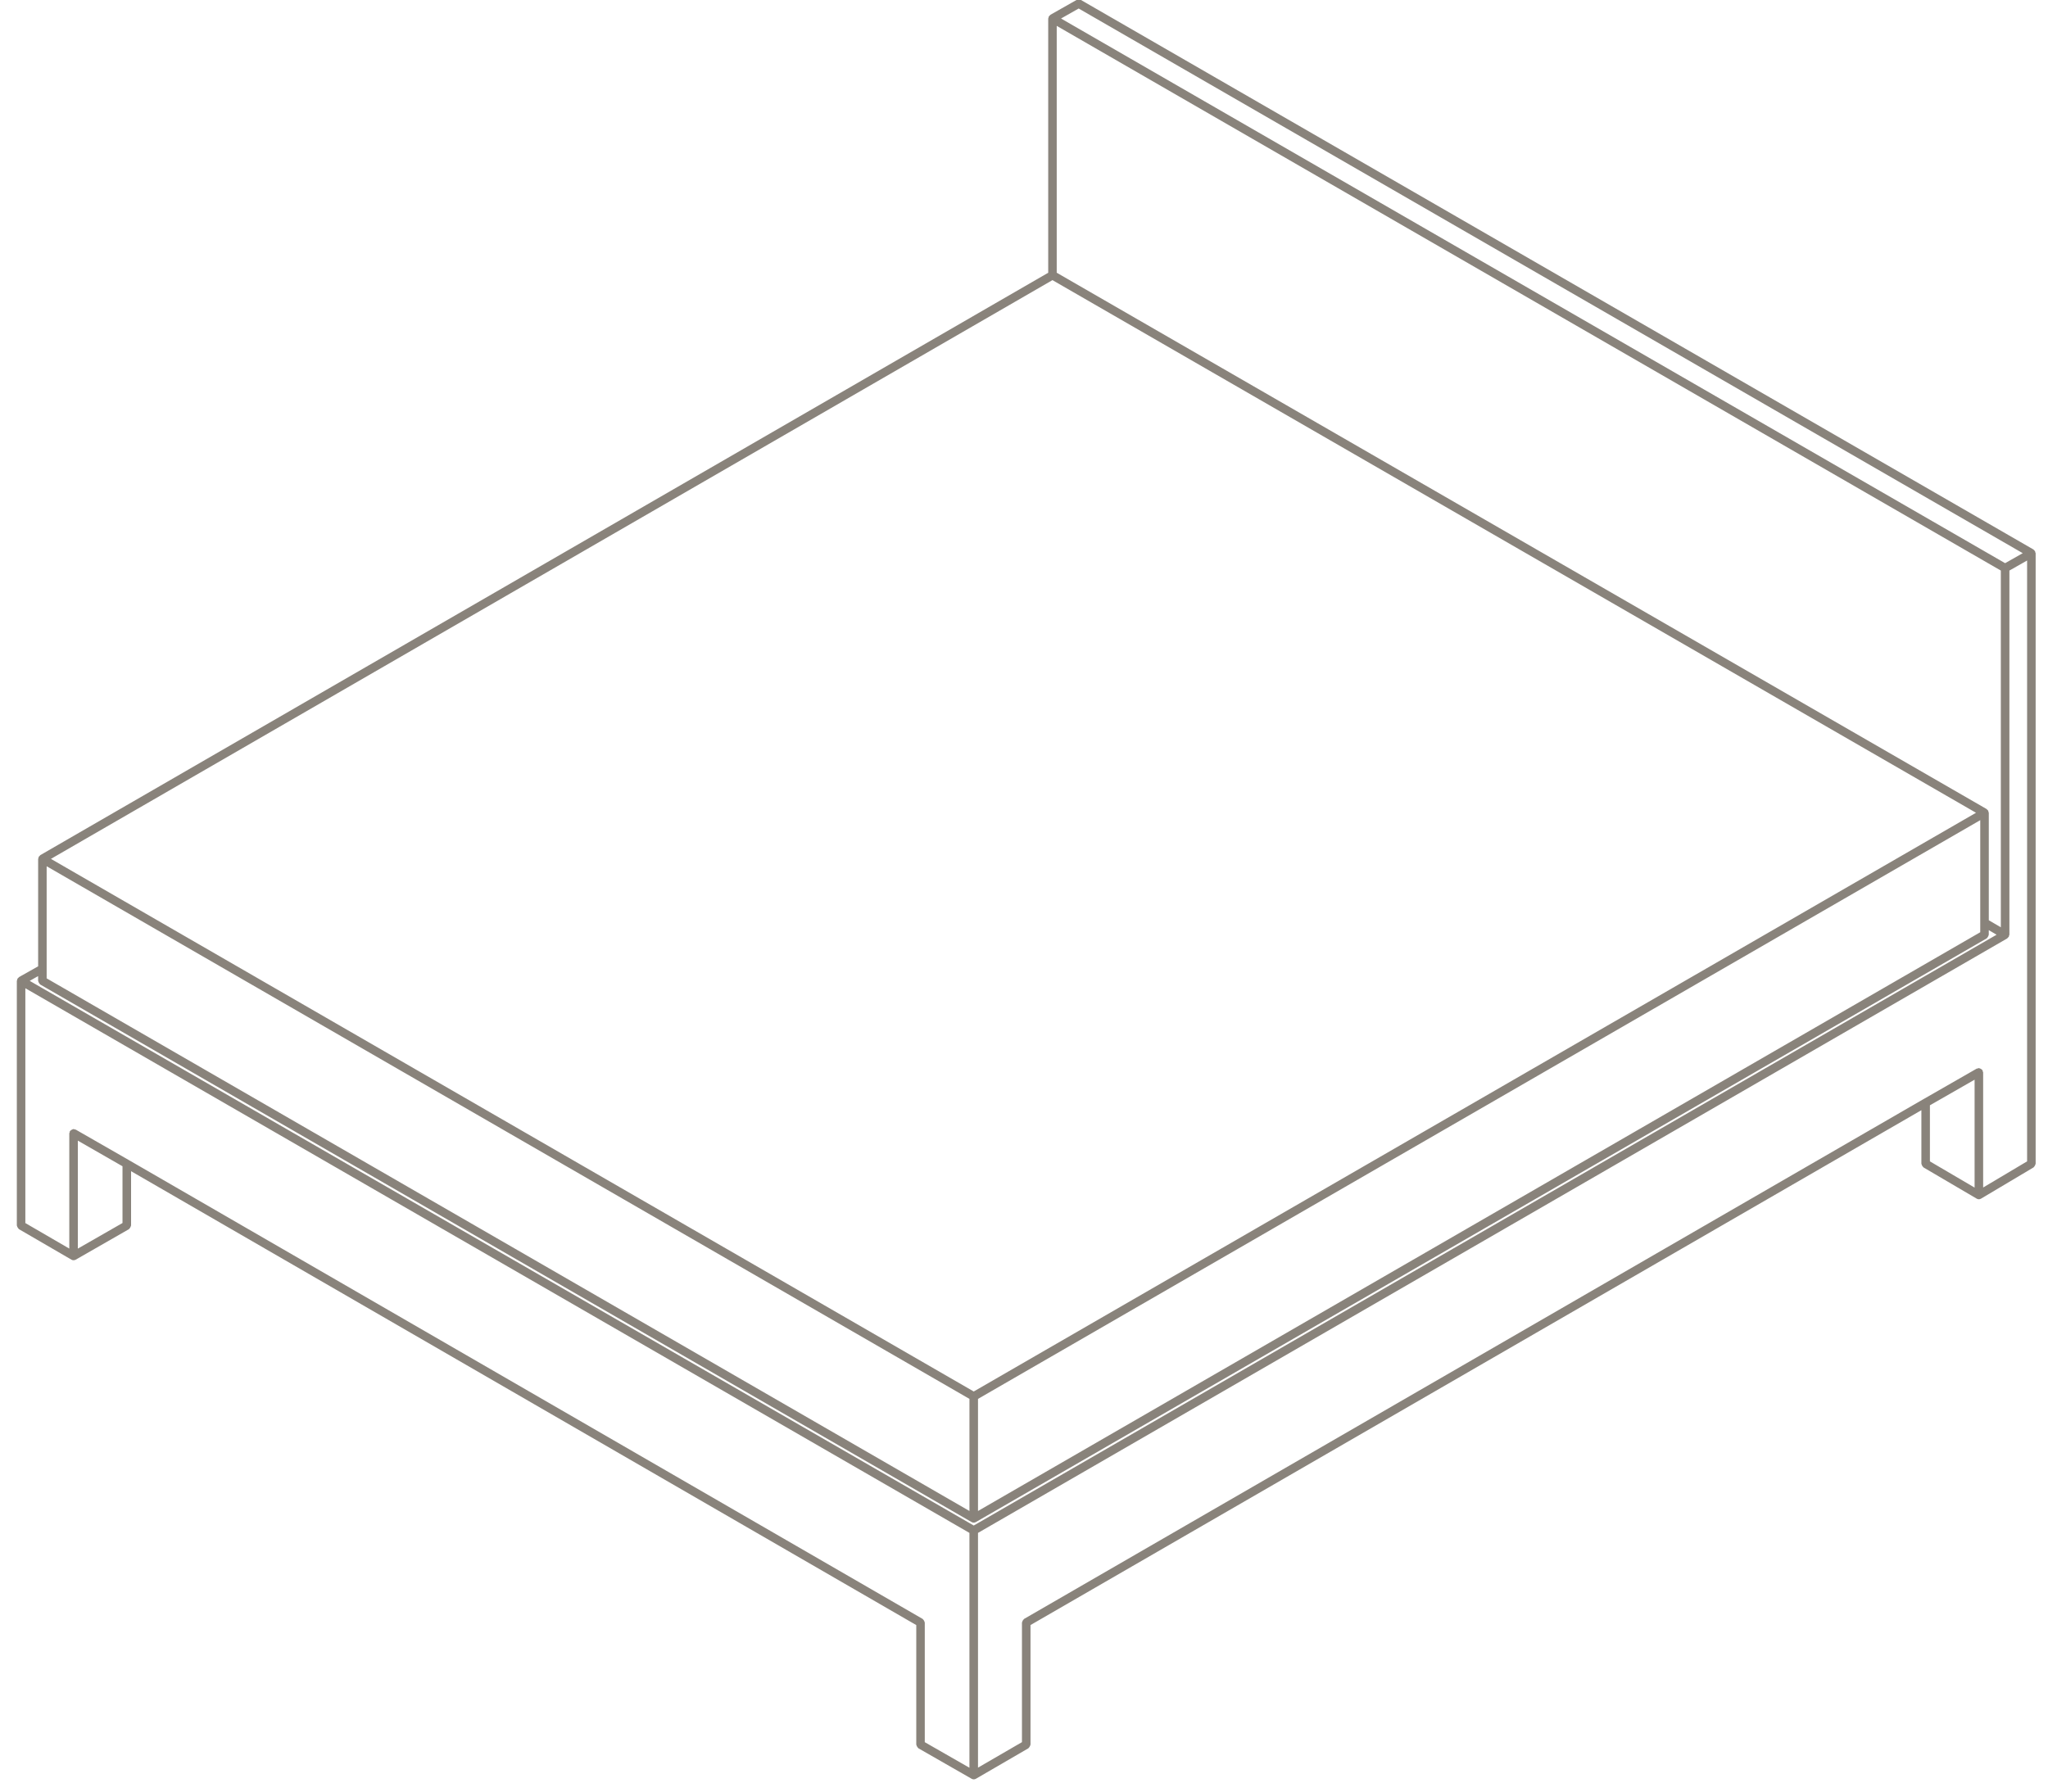
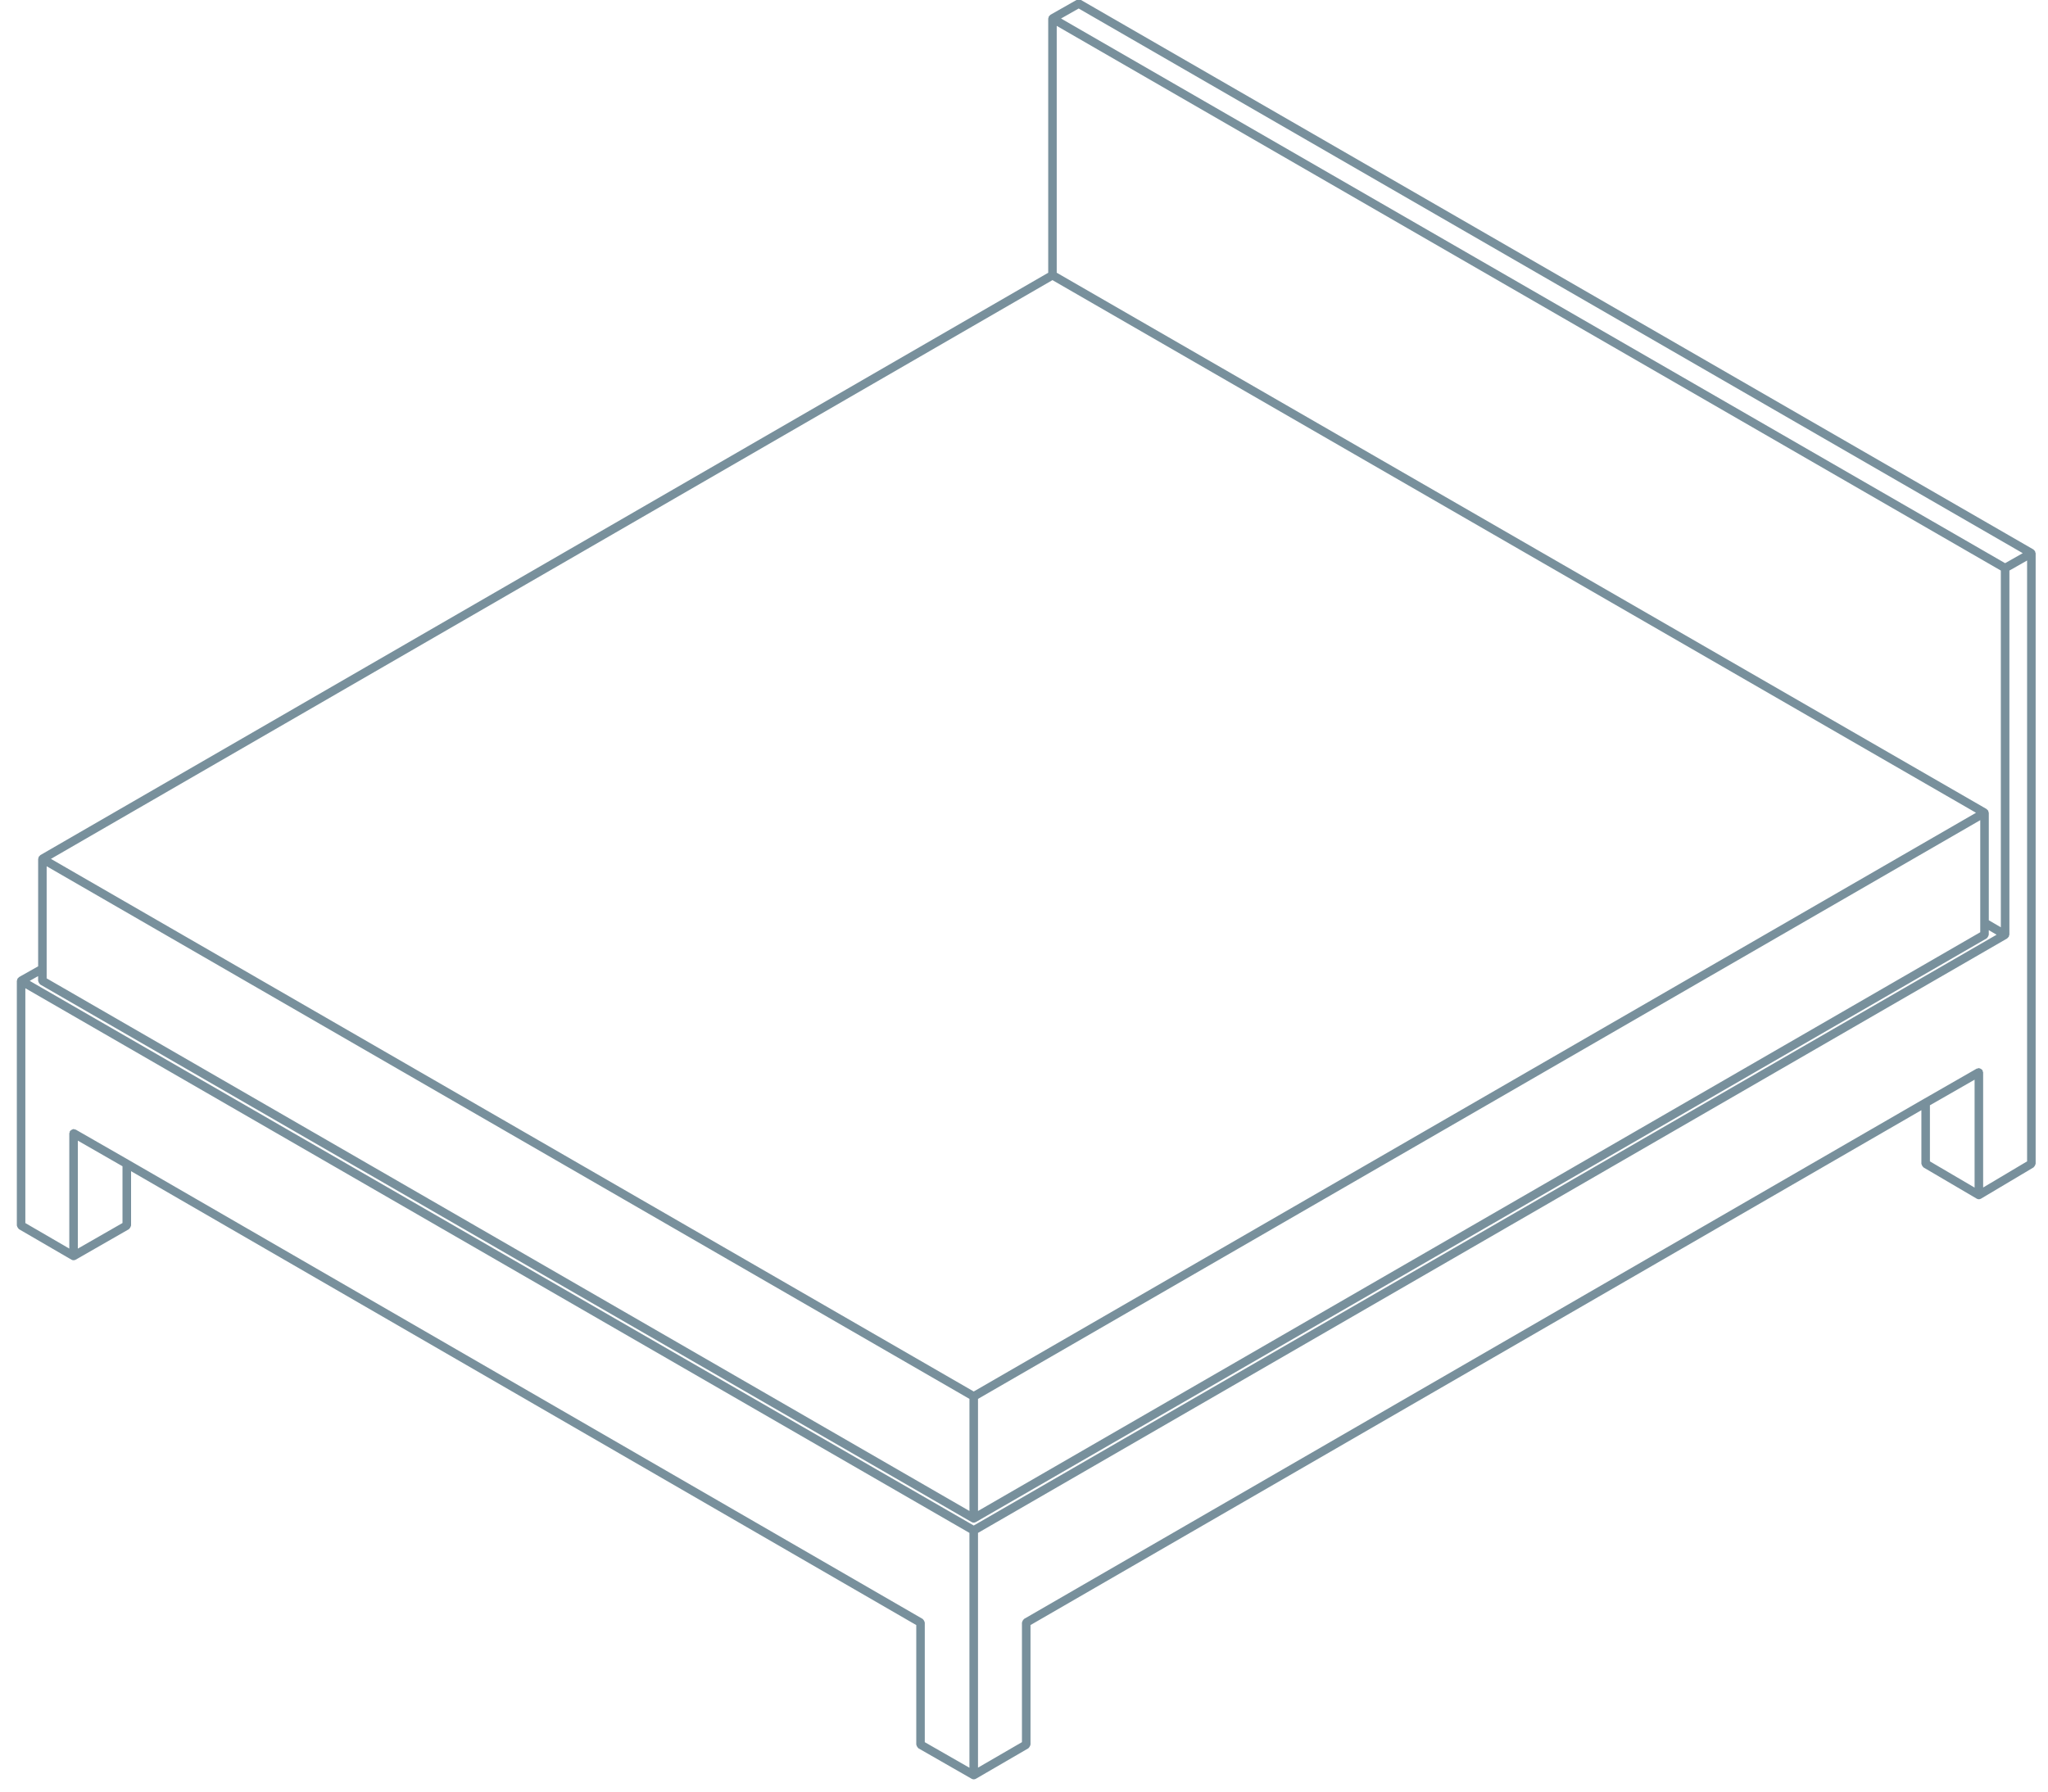
<svg xmlns="http://www.w3.org/2000/svg" width="96px" height="84px" viewBox="0 0 96 84" version="1.1">
  <defs />
  <g id="Page-1" stroke="none" stroke-width="1" fill="none" fill-rule="evenodd">
-     <g id="noun_1137022_cc" transform="translate(0, -1)" fill="#89837B">
-       <path d="M95.396,26.864 C95.393,26.856 95.398,26.847 95.393,26.839 C95.388,26.83 95.377,26.83 95.372,26.822 C95.36,26.807 95.351,26.797 95.337,26.785 C95.329,26.779 95.328,26.768 95.319,26.764 L50.664,0.996 C50.656,0.991 50.646,0.996 50.638,0.993 C50.614,0.983 50.592,0.984 50.567,0.984 C50.54,0.984 50.517,0.983 50.493,0.993 C50.484,0.996 50.475,0.992 50.467,0.996 L49.237,1.694 C49.228,1.699 49.228,1.71 49.22,1.715 C49.204,1.726 49.195,1.736 49.183,1.751 C49.177,1.759 49.167,1.759 49.162,1.768 C49.158,1.776 49.162,1.786 49.159,1.794 C49.152,1.811 49.148,1.824 49.146,1.842 C49.144,1.852 49.135,1.858 49.135,1.868 L49.135,13.788 L1.886,41.095 C1.878,41.1 1.877,41.111 1.87,41.117 C1.856,41.128 1.846,41.138 1.835,41.152 C1.829,41.159 1.818,41.16 1.814,41.169 C1.81,41.178 1.814,41.187 1.811,41.196 C1.804,41.213 1.8,41.226 1.798,41.244 C1.797,41.253 1.788,41.259 1.788,41.269 L1.788,46.306 L0.89,46.812 C0.882,46.818 0.881,46.828 0.873,46.833 C0.858,46.845 0.848,46.854 0.837,46.869 C0.831,46.877 0.82,46.878 0.816,46.886 C0.812,46.894 0.816,46.904 0.813,46.912 C0.806,46.929 0.803,46.942 0.8,46.96 C0.799,46.97 0.789,46.976 0.789,46.985 L0.789,58.458 C0.789,58.468 0.798,58.474 0.799,58.482 C0.802,58.508 0.814,58.527 0.827,58.549 C0.84,58.572 0.851,58.592 0.872,58.609 C0.879,58.615 0.88,58.626 0.888,58.63 L3.348,60.06 C3.38,60.08 3.414,60.087 3.449,60.087 C3.483,60.087 3.517,60.079 3.549,60.061 L6.043,58.631 C6.051,58.626 6.052,58.615 6.06,58.61 C6.081,58.593 6.092,58.575 6.105,58.551 C6.118,58.529 6.129,58.509 6.133,58.484 C6.134,58.474 6.144,58.468 6.144,58.459 L6.144,55.912 L42.95,77.193 L42.95,82.798 C42.95,82.808 42.959,82.814 42.961,82.823 C42.964,82.848 42.976,82.868 42.989,82.89 C43.003,82.913 43.013,82.932 43.034,82.949 C43.041,82.955 43.042,82.966 43.051,82.97 L45.545,84.399 C45.577,84.417 45.611,84.426 45.645,84.426 C45.679,84.426 45.714,84.416 45.746,84.399 L48.206,82.969 C48.214,82.965 48.215,82.954 48.222,82.948 C48.243,82.931 48.254,82.912 48.267,82.888 C48.28,82.866 48.292,82.847 48.295,82.821 C48.296,82.812 48.305,82.806 48.305,82.797 L48.305,77.192 L90.065,53.052 L90.065,55.564 C90.065,55.574 90.074,55.58 90.075,55.588 C90.079,55.614 90.091,55.633 90.103,55.655 C90.117,55.679 90.127,55.699 90.149,55.715 C90.156,55.721 90.156,55.731 90.165,55.736 L92.658,57.2 C92.69,57.219 92.724,57.228 92.759,57.228 C92.794,57.228 92.829,57.218 92.862,57.199 L95.322,55.735 C95.33,55.73 95.331,55.72 95.338,55.714 C95.359,55.698 95.369,55.678 95.383,55.654 C95.397,55.63 95.408,55.612 95.411,55.587 C95.412,55.577 95.421,55.571 95.421,55.563 L95.421,26.938 C95.421,26.928 95.412,26.922 95.41,26.913 C95.406,26.895 95.402,26.881 95.396,26.864 L95.396,26.864 Z M90.465,52.822 L92.559,51.622 L92.559,56.681 L90.465,55.452 L90.465,52.822 L90.465,52.822 Z M92.938,51.229 C92.933,51.211 92.941,51.194 92.931,51.178 C92.926,51.169 92.915,51.168 92.91,51.16 C92.894,51.139 92.875,51.129 92.852,51.115 C92.829,51.101 92.81,51.091 92.784,51.088 C92.774,51.086 92.768,51.076 92.758,51.076 C92.739,51.076 92.727,51.092 92.709,51.097 C92.692,51.101 92.675,51.093 92.658,51.103 L90.165,52.533 C90.165,52.533 90.165,52.533 90.164,52.533 L48.004,76.904 C47.995,76.91 47.995,76.92 47.987,76.925 C47.966,76.942 47.956,76.961 47.942,76.984 C47.929,77.007 47.917,77.027 47.914,77.052 C47.913,77.062 47.904,77.068 47.904,77.077 L47.904,82.682 L45.844,83.877 L45.844,72.871 L94.089,44.998 C94.098,44.994 94.098,44.982 94.106,44.977 C94.122,44.965 94.131,44.954 94.143,44.938 C94.148,44.931 94.158,44.934 94.162,44.926 C94.167,44.918 94.162,44.908 94.166,44.9 C94.173,44.883 94.177,44.87 94.18,44.85 C94.181,44.841 94.191,44.835 94.191,44.826 L94.191,27.751 L95.02,27.28 L95.02,55.451 L92.96,56.677 L92.96,51.277 C92.959,51.258 92.943,51.246 92.938,51.229 L92.938,51.229 Z M43.34,77.053 C43.337,77.028 43.325,77.008 43.312,76.985 C43.298,76.963 43.288,76.943 43.267,76.926 C43.259,76.92 43.259,76.91 43.25,76.905 L6.043,55.393 L6.043,55.393 L3.549,53.962 C3.533,53.953 3.515,53.96 3.498,53.955 C3.48,53.95 3.468,53.935 3.449,53.935 C3.439,53.935 3.433,53.944 3.423,53.945 C3.397,53.949 3.379,53.961 3.356,53.973 C3.333,53.986 3.313,53.997 3.296,54.019 C3.291,54.027 3.28,54.027 3.275,54.035 C3.266,54.052 3.273,54.069 3.269,54.086 C3.264,54.104 3.248,54.116 3.248,54.135 L3.248,59.541 L1.188,58.344 L1.188,47.334 L45.442,72.871 L45.442,83.882 L43.349,82.683 L43.349,77.079 C43.35,77.068 43.341,77.062 43.34,77.053 L43.34,77.053 Z M3.649,54.48 L5.742,55.681 L5.742,58.342 L3.649,59.542 L3.649,54.48 L3.649,54.48 Z M50.563,1.399 L94.816,26.936 L93.99,27.405 L49.736,1.868 L50.563,1.399 L50.563,1.399 Z M45.844,66.588 L92.824,39.454 L92.824,44.26 L92.824,44.709 L45.844,71.844 L45.844,66.588 L45.844,66.588 Z M93.215,39.082 C93.213,39.064 93.209,39.05 93.201,39.034 C93.198,39.025 93.203,39.015 93.198,39.007 C93.193,38.999 93.182,38.998 93.177,38.99 C93.166,38.976 93.156,38.966 93.142,38.955 C93.134,38.949 93.134,38.938 93.125,38.934 L49.534,13.787 L49.534,2.213 L93.789,27.751 L93.789,44.477 L93.225,44.147 L93.225,39.107 C93.225,39.097 93.216,39.091 93.215,39.082 L93.215,39.082 Z M49.334,14.134 L92.625,39.107 L45.644,66.241 L2.387,41.269 L49.334,14.134 L49.334,14.134 Z M45.443,66.588 L45.443,71.844 L2.187,46.871 L2.187,46.422 L2.187,41.615 L45.443,66.588 L45.443,66.588 Z M1.797,47.012 C1.8,47.038 1.812,47.057 1.825,47.08 C1.838,47.103 1.848,47.123 1.869,47.139 C1.876,47.145 1.877,47.156 1.886,47.16 L45.543,72.363 C45.575,72.382 45.609,72.39 45.643,72.39 C45.677,72.39 45.711,72.381 45.743,72.363 L93.124,44.998 C93.133,44.994 93.133,44.982 93.141,44.977 C93.162,44.961 93.172,44.942 93.186,44.918 C93.199,44.896 93.21,44.877 93.214,44.85 C93.215,44.841 93.224,44.835 93.224,44.826 L93.224,44.61 L93.59,44.825 L45.644,72.525 L1.392,46.988 L1.787,46.765 L1.787,46.986 C1.786,46.996 1.795,47.002 1.797,47.012 L1.797,47.012 Z" id="Shape" />
+     <g id="bed" transform="translate(0, -1)" fill="#78909C">
+       <g id="Page-1">
+         <g id="noun_1137022_cc">
+           <path d="M95.396,26.864 C95.393,26.856 95.398,26.847 95.393,26.839 C95.388,26.83 95.377,26.83 95.372,26.822 C95.36,26.807 95.351,26.797 95.337,26.785 C95.329,26.779 95.328,26.768 95.319,26.764 L50.664,0.996 C50.656,0.991 50.646,0.996 50.638,0.993 C50.614,0.983 50.592,0.984 50.567,0.984 C50.54,0.984 50.517,0.983 50.493,0.993 C50.484,0.996 50.475,0.992 50.467,0.996 L49.237,1.694 C49.228,1.699 49.228,1.71 49.22,1.715 C49.204,1.726 49.195,1.736 49.183,1.751 C49.177,1.759 49.167,1.759 49.162,1.768 C49.158,1.776 49.162,1.786 49.159,1.794 C49.152,1.811 49.148,1.824 49.146,1.842 C49.144,1.852 49.135,1.858 49.135,1.868 L49.135,13.788 L1.886,41.095 C1.878,41.1 1.877,41.111 1.87,41.117 C1.856,41.128 1.846,41.138 1.835,41.152 C1.829,41.159 1.818,41.16 1.814,41.169 C1.81,41.178 1.814,41.187 1.811,41.196 C1.804,41.213 1.8,41.226 1.798,41.244 C1.797,41.253 1.788,41.259 1.788,41.269 L1.788,46.306 L0.89,46.812 C0.882,46.818 0.881,46.828 0.873,46.833 C0.858,46.845 0.848,46.854 0.837,46.869 C0.831,46.877 0.82,46.878 0.816,46.886 C0.812,46.894 0.816,46.904 0.813,46.912 C0.806,46.929 0.803,46.942 0.8,46.96 C0.799,46.97 0.789,46.976 0.789,46.985 L0.789,58.458 C0.789,58.468 0.798,58.474 0.799,58.482 C0.802,58.508 0.814,58.527 0.827,58.549 C0.84,58.572 0.851,58.592 0.872,58.609 C0.879,58.615 0.88,58.626 0.888,58.63 L3.348,60.06 C3.38,60.08 3.414,60.087 3.449,60.087 C3.483,60.087 3.517,60.079 3.549,60.061 L6.043,58.631 C6.051,58.626 6.052,58.615 6.06,58.61 C6.081,58.593 6.092,58.575 6.105,58.551 C6.118,58.529 6.129,58.509 6.133,58.484 C6.134,58.474 6.144,58.468 6.144,58.459 L6.144,55.912 L42.95,77.193 L42.95,82.798 C42.95,82.808 42.959,82.814 42.961,82.823 C42.964,82.848 42.976,82.868 42.989,82.89 C43.003,82.913 43.013,82.932 43.034,82.949 C43.041,82.955 43.042,82.966 43.051,82.97 L45.545,84.399 C45.577,84.417 45.611,84.426 45.645,84.426 C45.679,84.426 45.714,84.416 45.746,84.399 L48.206,82.969 C48.214,82.965 48.215,82.954 48.222,82.948 C48.243,82.931 48.254,82.912 48.267,82.888 C48.28,82.866 48.292,82.847 48.295,82.821 C48.296,82.812 48.305,82.806 48.305,82.797 L48.305,77.192 L90.065,53.052 L90.065,55.564 C90.065,55.574 90.074,55.58 90.075,55.588 C90.079,55.614 90.091,55.633 90.103,55.655 C90.117,55.679 90.127,55.699 90.149,55.715 C90.156,55.721 90.156,55.731 90.165,55.736 L92.658,57.2 C92.69,57.219 92.724,57.228 92.759,57.228 C92.794,57.228 92.829,57.218 92.862,57.199 L95.322,55.735 C95.33,55.73 95.331,55.72 95.338,55.714 C95.359,55.698 95.369,55.678 95.383,55.654 C95.397,55.63 95.408,55.612 95.411,55.587 C95.412,55.577 95.421,55.571 95.421,55.563 L95.421,26.938 C95.421,26.928 95.412,26.922 95.41,26.913 C95.406,26.895 95.402,26.881 95.396,26.864 L95.396,26.864 L95.396,26.864 Z M90.465,52.822 L92.559,51.622 L92.559,56.681 L90.465,55.452 L90.465,52.822 L90.465,52.822 L90.465,52.822 Z M92.938,51.229 C92.933,51.211 92.941,51.194 92.931,51.178 C92.926,51.169 92.915,51.168 92.91,51.16 C92.894,51.139 92.875,51.129 92.852,51.115 C92.829,51.101 92.81,51.091 92.784,51.088 C92.774,51.086 92.768,51.076 92.758,51.076 C92.739,51.076 92.727,51.092 92.709,51.097 C92.692,51.101 92.675,51.093 92.658,51.103 L90.165,52.533 C90.165,52.533 90.165,52.533 90.164,52.533 L48.004,76.904 C47.995,76.91 47.995,76.92 47.987,76.925 C47.966,76.942 47.956,76.961 47.942,76.984 C47.929,77.007 47.917,77.027 47.914,77.052 C47.913,77.062 47.904,77.068 47.904,77.077 L47.904,82.682 L45.844,83.877 L45.844,72.871 L94.089,44.998 C94.098,44.994 94.098,44.982 94.106,44.977 C94.122,44.965 94.131,44.954 94.143,44.938 C94.148,44.931 94.158,44.934 94.162,44.926 C94.167,44.918 94.162,44.908 94.166,44.9 C94.173,44.883 94.177,44.87 94.18,44.85 C94.181,44.841 94.191,44.835 94.191,44.826 L94.191,27.751 L95.02,27.28 L95.02,55.451 L92.96,56.677 L92.96,51.277 C92.959,51.258 92.943,51.246 92.938,51.229 L92.938,51.229 L92.938,51.229 Z M43.34,77.053 C43.337,77.028 43.325,77.008 43.312,76.985 C43.298,76.963 43.288,76.943 43.267,76.926 C43.259,76.92 43.259,76.91 43.25,76.905 L6.043,55.393 L6.043,55.393 L3.549,53.962 C3.533,53.953 3.515,53.96 3.498,53.955 C3.48,53.95 3.468,53.935 3.449,53.935 C3.439,53.935 3.433,53.944 3.423,53.945 C3.397,53.949 3.379,53.961 3.356,53.973 C3.333,53.986 3.313,53.997 3.296,54.019 C3.291,54.027 3.28,54.027 3.275,54.035 C3.266,54.052 3.273,54.069 3.269,54.086 C3.264,54.104 3.248,54.116 3.248,54.135 L3.248,59.541 L1.188,58.344 L1.188,47.334 L45.442,72.871 L45.442,83.882 L43.349,82.683 L43.349,77.079 C43.35,77.068 43.341,77.062 43.34,77.053 L43.34,77.053 L43.34,77.053 Z M3.649,54.48 L5.742,55.681 L5.742,58.342 L3.649,59.542 L3.649,54.48 L3.649,54.48 L3.649,54.48 Z M50.563,1.399 L94.816,26.936 L93.99,27.405 L49.736,1.868 L50.563,1.399 L50.563,1.399 L50.563,1.399 Z M45.844,66.588 L92.824,39.454 L92.824,44.26 L92.824,44.709 L45.844,71.844 L45.844,66.588 L45.844,66.588 L45.844,66.588 Z M93.215,39.082 C93.213,39.064 93.209,39.05 93.201,39.034 C93.198,39.025 93.203,39.015 93.198,39.007 C93.193,38.999 93.182,38.998 93.177,38.99 C93.166,38.976 93.156,38.966 93.142,38.955 C93.134,38.949 93.134,38.938 93.125,38.934 L49.534,13.787 L49.534,2.213 L93.789,27.751 L93.789,44.477 L93.225,44.147 L93.225,39.107 C93.225,39.097 93.216,39.091 93.215,39.082 L93.215,39.082 L93.215,39.082 Z M49.334,14.134 L92.625,39.107 L45.644,66.241 L2.387,41.269 L49.334,14.134 L49.334,14.134 L49.334,14.134 Z M45.443,66.588 L45.443,71.844 L2.187,46.871 L2.187,46.422 L2.187,41.615 L45.443,66.588 L45.443,66.588 L45.443,66.588 Z M1.797,47.012 C1.8,47.038 1.812,47.057 1.825,47.08 C1.838,47.103 1.848,47.123 1.869,47.139 C1.876,47.145 1.877,47.156 1.886,47.16 L45.543,72.363 C45.575,72.382 45.609,72.39 45.643,72.39 C45.677,72.39 45.711,72.381 45.743,72.363 L93.124,44.998 C93.133,44.994 93.133,44.982 93.141,44.977 C93.162,44.961 93.172,44.942 93.186,44.918 C93.199,44.896 93.21,44.877 93.214,44.85 C93.215,44.841 93.224,44.835 93.224,44.826 L93.224,44.61 L93.59,44.825 L45.644,72.525 L1.392,46.988 L1.787,46.765 L1.787,46.986 C1.786,46.996 1.795,47.002 1.797,47.012 L1.797,47.012 L1.797,47.012 Z" id="Shape" />
+         </g>
+       </g>
    </g>
  </g>
</svg>
